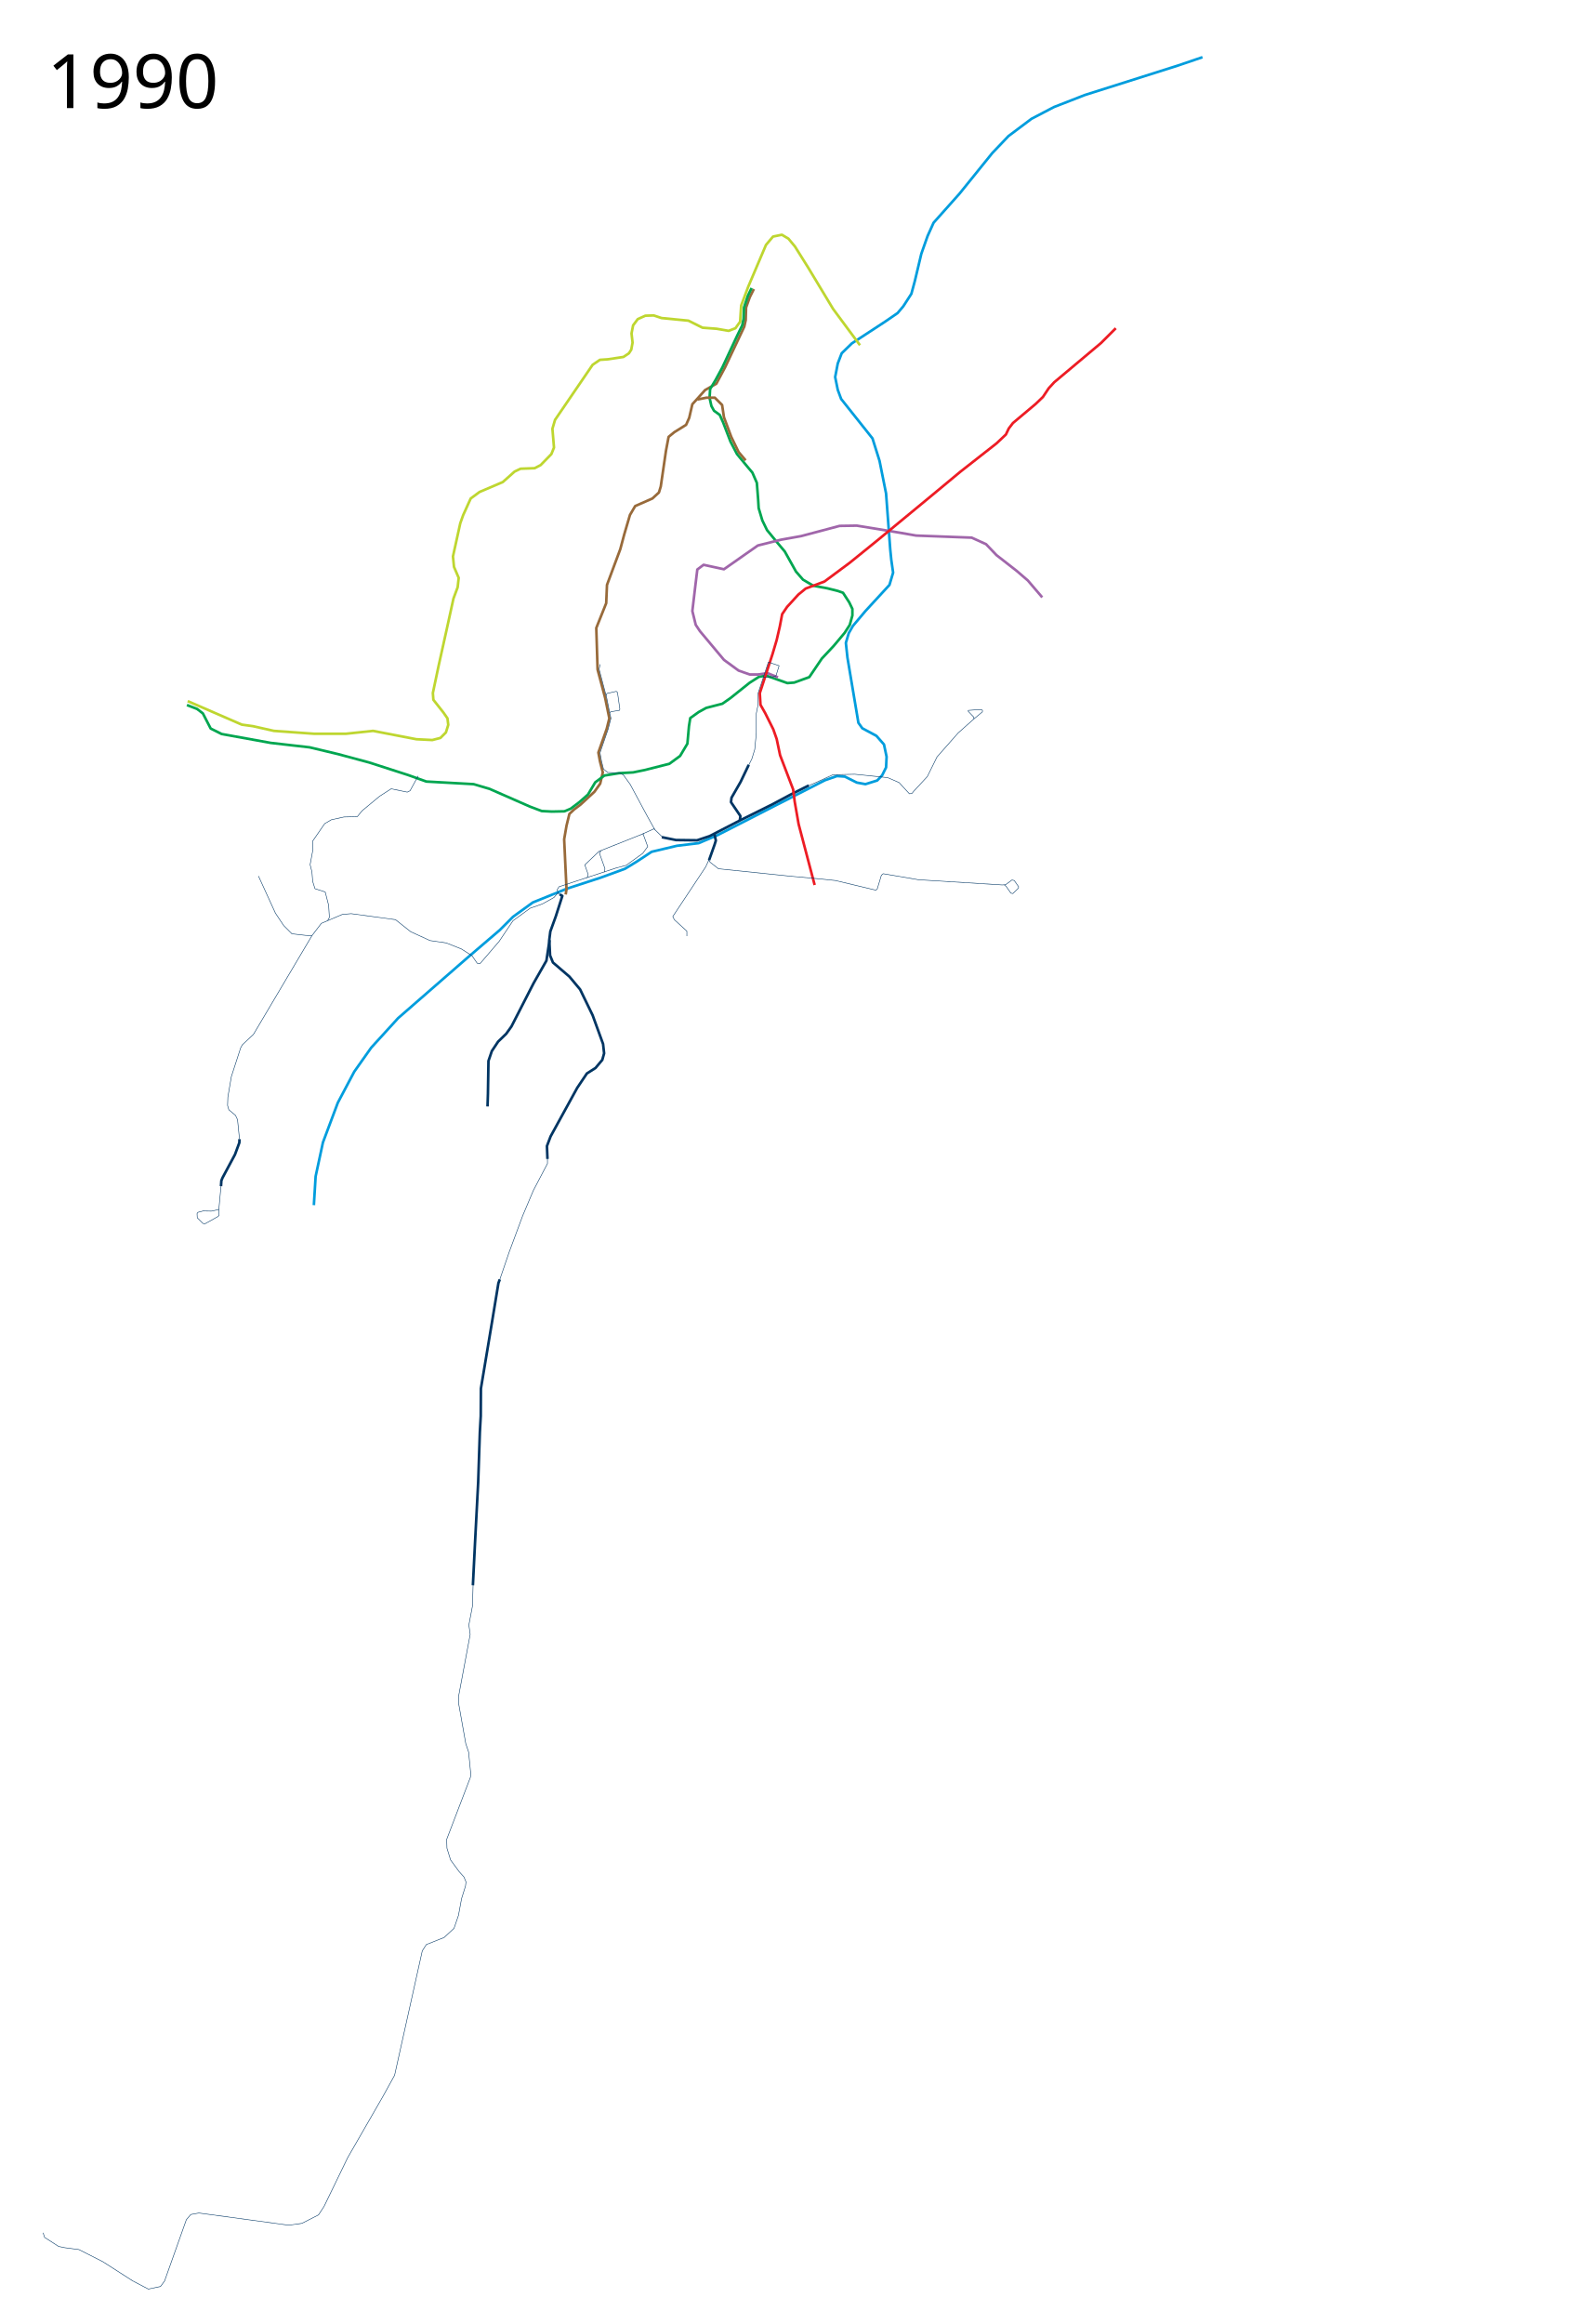
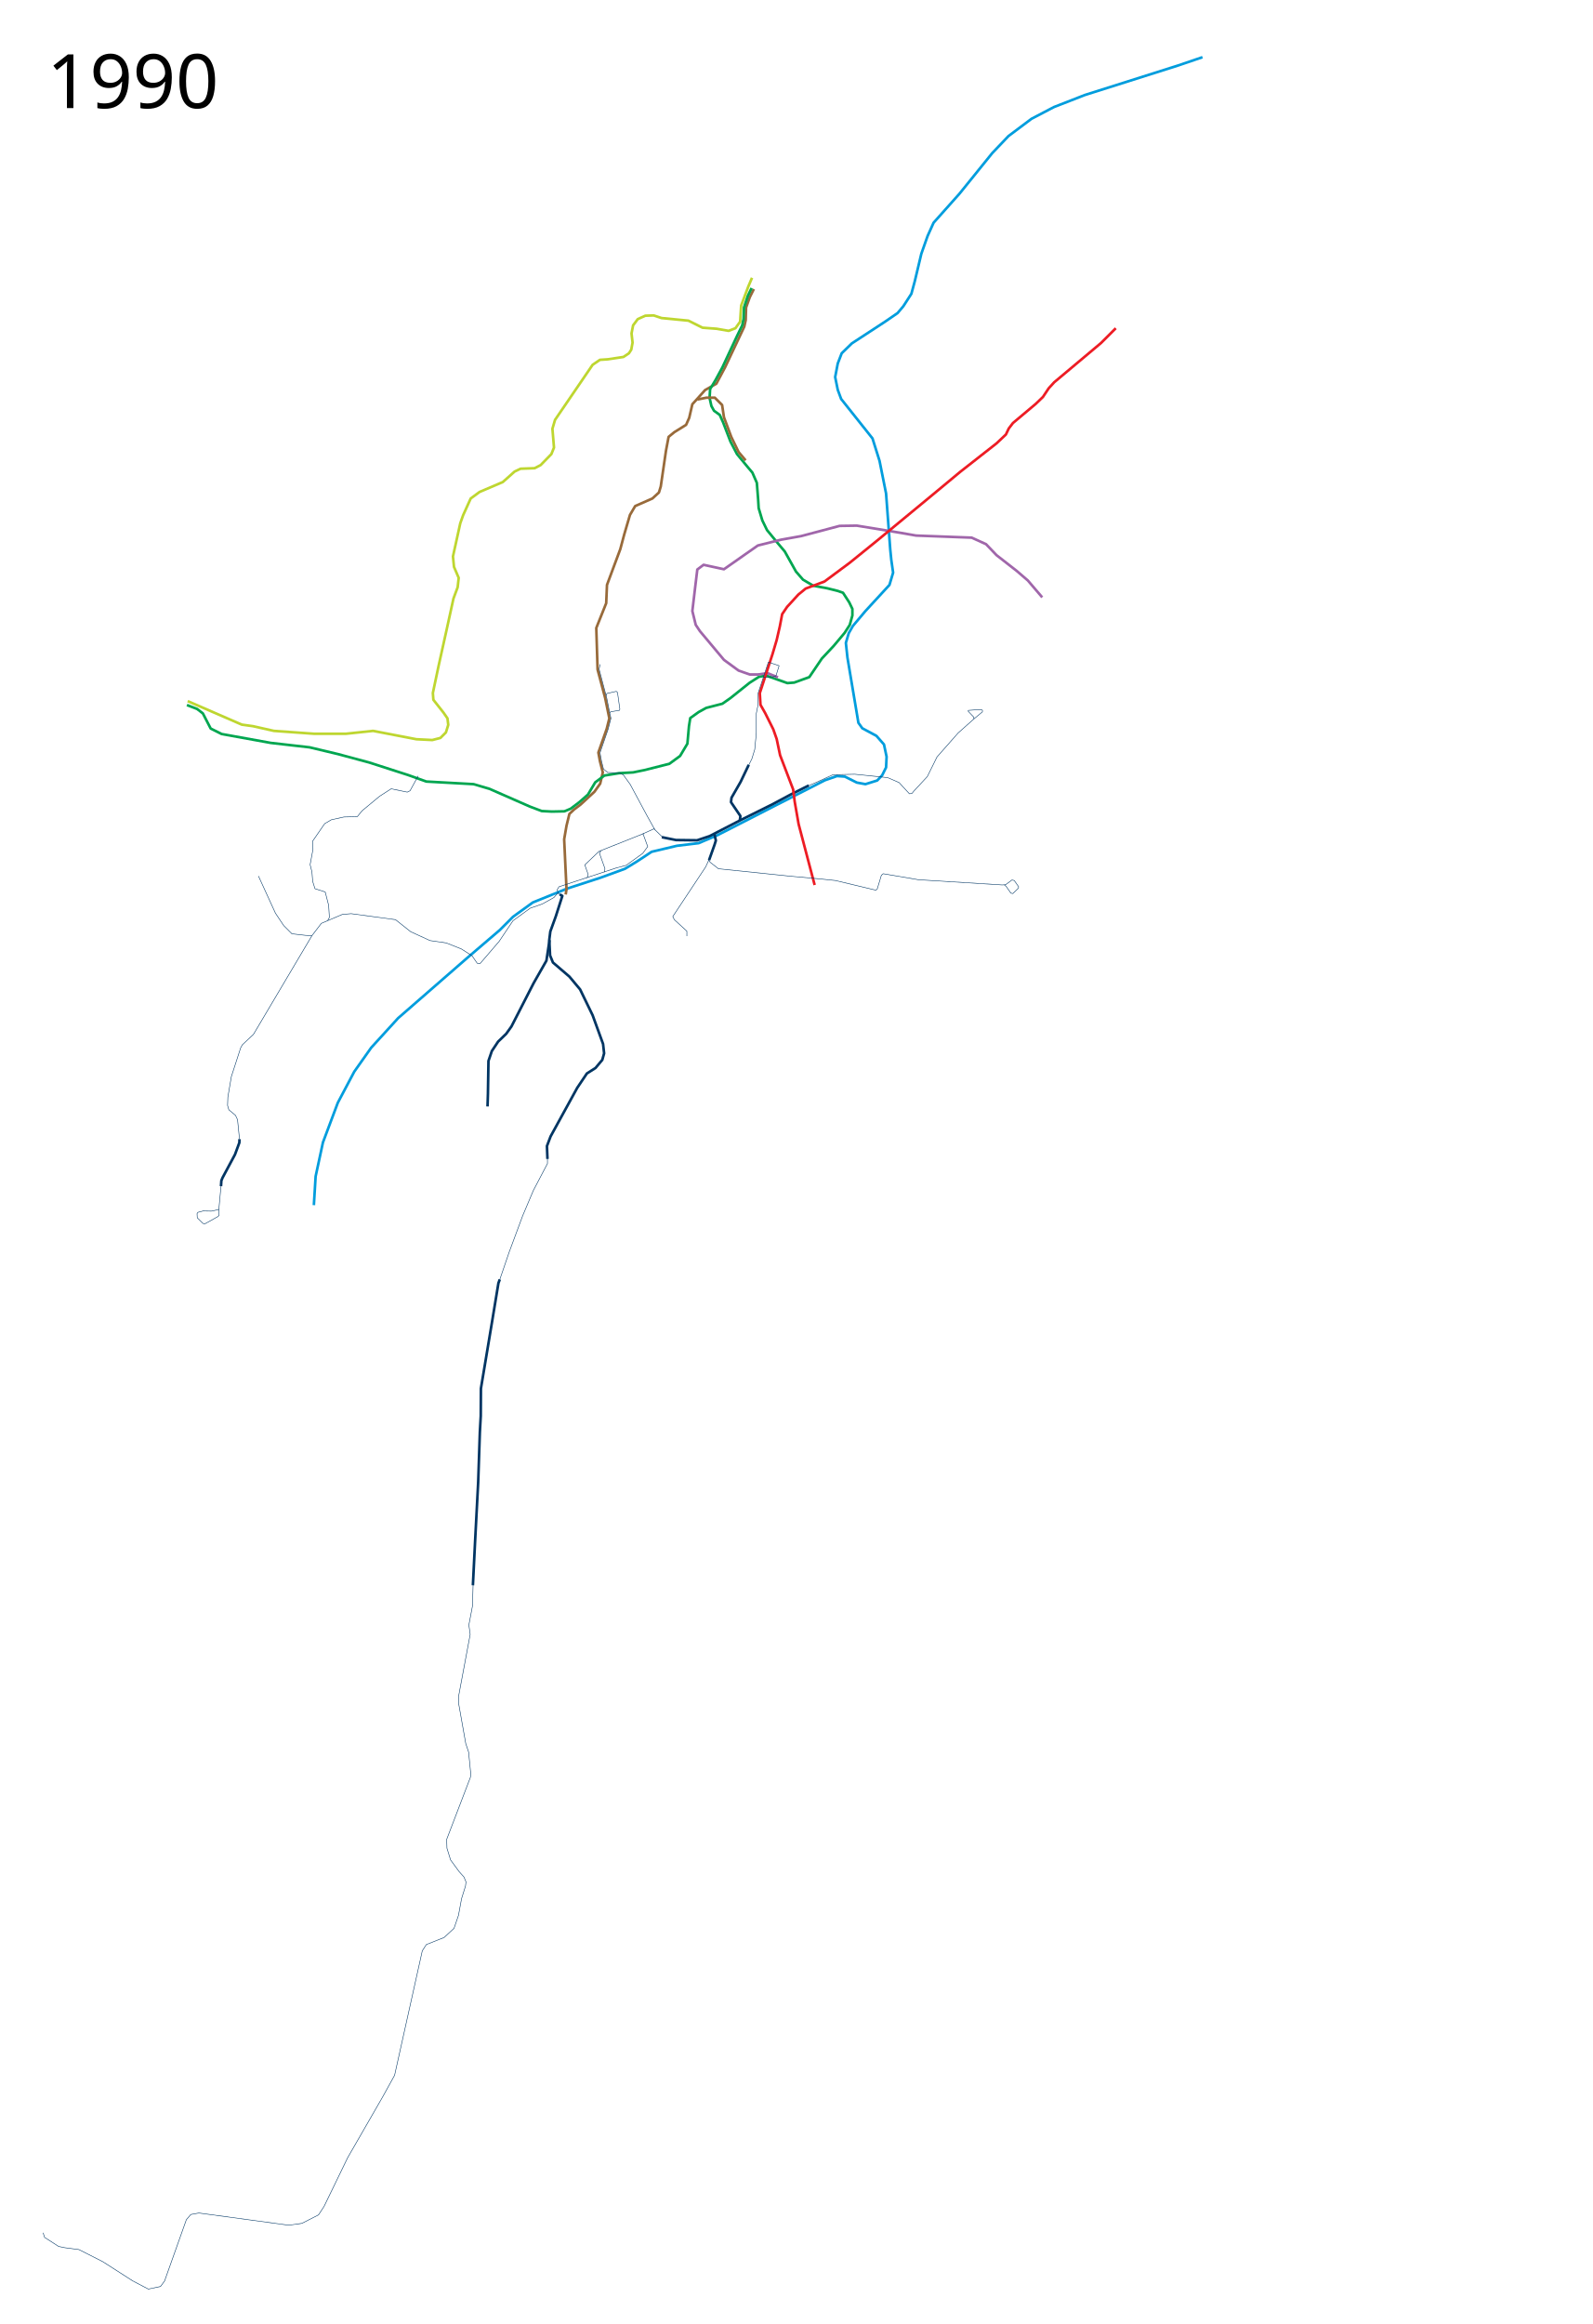
- <svg xmlns="http://www.w3.org/2000/svg" viewBox="-125, -25, 3050, 4450" width="3050" height="4450">
+ <svg xmlns="http://www.w3.org/2000/svg" height="4450" width="3050" viewBox="-125, -25, 3050, 4450">
  <path d="M2178 84.5l-47 16-178.5 56.5-59 23-43 22.5-44 33-31 32.5-63 78-49.5 55.5-11.5 25.5-12 34-12.5 52.5-6.5 24-15.5 24-11 13-24 16.5-63.5 41.5-19.5 19-7.5 19.5-5 26 5 24.5 6.5 17.5 60 75.5 13.5 43L1572 920l8 107 2 20 3.5 24.5-7 23.5-46 50-24 28.5-8 14-5.5 18.5 3 28 21 125 7.5 10.5 27 14.5 14.5 16.5 5 23.5-1 20.5-7.5 15-9.5 10-22.5 7-16.5-3-23-11.5-15-1-23 8-99 50.5-106.5 54.5-36.5 15.5-41.5 5-48.5 11.5-28 18.5-23 14-46.5 17-64.5 21-65.5 26.5-38 27.5L832 1756l-62.5 53.5-132 115L586 1981l-32.5 46-31.5 59.5-28.5 76-14 65-3.383 55.138" fill="none" stroke="#009ddd" stroke-width="5" stroke-linejoin="round" />
-   <path d="M1522 636l-51.5-69.5-47-78-26-41.5-12.5-15-12.5-7.5-17 3.5-13.5 16-34 80-13.5 36-1 15-1 16-9 12.5-13 5-23-4-27-2-27-13.5-51.5-5-15-5-16 .5-14.5 6.5-9 12-3 15.5 2 17.5-2.5 13.5-4.5 7-10.5 7-30 4.5-15 1-14 9.5L938 779l-5 17 3 36-5 12.5-20.5 21-11.5 6-27 1-11.5 5.5-22.5 20-44.5 19-17 12.5-14.5 32-5.5 15.5-14 63.5 2 20 9 21-2 18-8 21.5-13.5 61.5-15 67.5-11 52 1 13 19 24 8 11.5 1.5 12.5-4.5 14.5-10.5 10.5-15.5 4-30.5-1.5-83-16-52 5.5h-61l-77-5.5-40-9-21.5-3-103.5-45" fill="none" stroke="#bed630" stroke-width="5" stroke-linejoin="round" />
+   <path d="M1315.268 506.898L1308 524l-13.5 36-1 15-1 16-9 12.5-13 5-23-4-27-2-27-13.5-51.5-5-15-5-16 .5-14.5 6.5-9 12-3 15.5 2 17.5-2.5 13.5-4.5 7-10.5 7-30 4.5-15 1-14 9.5L938 779l-5 17 3 36-5 12.5-20.5 21-11.5 6-27 1-11.5 5.5-22.5 20-44.5 19-17 12.5-14.5 32-5.5 15.5-14 63.5 2 20 9 21-2 18-8 21.5-13.5 61.5-15 67.5-11 52 1 13 19 24 8 11.5 1.5 12.5-4.5 14.5-10.5 10.5-15.5 4-30.5-1.5-83-16-52 5.5h-61l-77-5.5-40-9-21.5-3-103.5-45" fill="none" stroke="#bed630" stroke-width="5" stroke-linejoin="round" />
  <path d="M958.405 1687.752L960 1677.5l-2.5-52.5-2-43 4.5-26 5.5-22.5 9-8.5 12.5-9.5 26.5-24.5 11-15.5 5-21.5-5.5-21.5-3-16.5 16-45.5 5-20-8-39-14.5-54.5-2.5-79.5 19-47.5 1.5-35 25.5-68.5 7.5-28 11-37.5 10-17 33-14.5L1137 918l3.5-11.5 10-68.5 5-26.5 11-9 22.5-14 6-13.5 6-26 10-11 14.343-16.107 21.586-12.192 16.7-31.305 36.74-77.815 2.829-12.728.707-24.041 7.071-19.8 7.778-15.556" fill="none" stroke="#986a3a" stroke-width="5" stroke-linejoin="round" />
  <path d="M233 1325l19.5 7.5 11 8.5 15 29 21 10.5 94 17 74.5 8.5 54.5 13 59.5 16 74.5 24 35 12.5 90.5 5 30.5 9 77.5 34 22.5 8.5 19.5 1 24-.5 12-5 16.5-12.5 16.5-14.5 14-23.5 17.5-13 28-4.5 27-1.5 22-4.5 47.5-12 20.5-15 14-23.5 3-33.5 2.5-15.5 16-11.5 14.5-8 31-8 15-10.5 37-29.5 18-11.5 13.5-2.5 41 14.5 13-1 29-10.5 24-35.5 22.5-24 21-25 10-15.5 5-18V1141l-6-12.5-12-18.5-10-3.5-20-5-27-5-19.5-11.5-13.5-15.5-21.5-38.5-13.5-16-20.5-25-9-18.5-7-23.5-1-16.5-2.5-32-8.5-19.5-10.5-12.5-19-23-12.5-24-14-36.5-6.5-14.5-11-8-5-9-3.5-15.5 1-17 10.5-17.5 13-24 28.5-61 9.5-19.5 2.5-12 1-22.5 7.5-22.5 7-14.5" fill="none" stroke="#00a650" stroke-width="5" stroke-linejoin="round" />
  <path d="M1365 1272l-20-8-18.5 2.5H1311l-21.5-7.5-28-20.5-46-55-8-12-6.5-26.5 5.5-46.5 4-33 12-9 39 8.5 43.5-30.5 21.5-15 44-11 39-7 41.5-11 32-8.5 33-.5 40 6.5 45 7.5 28.5 5 106.5 4 27.5 12.5 20 21 38.5 30 21.5 18.5 27.538 32.259" fill="none" stroke="#a066aa" stroke-width="5" stroke-linejoin="round" />
  <path d="M1424 1479l-34 17-35.5 19-60.5 30-60 31-24 8-40.5-.5-27-5.5" fill="none" stroke="#003563" stroke-width="5" stroke-linejoin="round" />
  <path d="M1243 1571l3 13.5-2.5 8-10.5 29.5M1292 1545.5l1-8-18-26.5 1-8.5 17.5-30.5 15.5-32.5" fill="none" stroke="#003563" stroke-width="5" stroke-linejoin="round" />
  <path d="M950.5 1690l-5.5-3.5-3-7.5 3.5-6 109.5-36 19-5 32-23 9.5-13-9-24.5 21-9.5 16.5 16" fill="none" stroke="#003563" stroke-width="1px" stroke-linejoin="round" />
  <path d="M1108 1571l-85.5 34-27.5 26 6.5 18.5-2 6.5" fill="none" stroke="#003563" stroke-width="1px" stroke-linejoin="round" />
  <path d="M1026.5 1604l-3.5 4.5 10.5 29.5-.5 7M943.5 1684.5l-7.5 9-22.5 12.5-23 8-33 24-26.5 39.5-36.5 42.5-5.5-.5-10-14.5-20.5-13-29-11.5-31-4.5-37-17-29-23-85-11.5-17 1.5-40 17-18 23.5-12.5-.5-26-3-15.5-15.5-16-24-32.5-71M1234.5 1617.5l-8 17.5-63 95 3 6 24 22v9.5" fill="none" stroke="#003563" stroke-width="1px" stroke-linejoin="round" />
-   <text x="-35.547" y="181.961" style="line-height:125%;-inkscape-font-specification:Sans" font-size="144px" font-weight="400" letter-spacing="0" word-spacing="0" font-family="Sans">
-     <tspan x="-35.547" y="181.961">1990</tspan>
+   <text style="line-height:125%;-inkscape-font-specification:Sans" y="181.961" x="-35.547" font-size="144px" font-weight="400" letter-spacing="0" word-spacing="0" font-family="Sans">
+     <tspan y="181.961" x="-35.547">1990</tspan>
  </text>
  <path d="M808.726 2093.653L809.5 2069l1-62.5 6.5-19 12-18 15.5-15 10-14 42.5-83 24.5-43 6-39.5" fill="none" stroke="#003563" stroke-width="5" stroke-linejoin="round" />
  <path d="M1210.5 740l17.5-3.5h16l14 14 3.5 23.5 14 37.5 14 29 13.5 16" fill="none" stroke="#986a3a" stroke-width="5" stroke-linejoin="round" />
  <path d="M923.5 2193.091v9.91l-27 51.5L876 2303l-26 70-20.5 60-6.5 41.5-26.61 158.301-.655 54.36L788 2864l-6.5 129.5-1 36.5v17l-7.5 39.5 2.5 18-22 117.5v15.5l13.5 76 5.5 16.5 4 40.5-.5 7.5-45.5 119 .5 17 7 22.5 16.5 22.5 9 10 4 9.5-1 8-7.5 24-5.932 32.055-8.485 24.749-19.092 17.677-33.94 13.435-7.78 12.021-53.032 238.295-22.628 41.012-67.175 116.673-45.255 93.338-10.606 16.263-31.82 16.264-25.456 3.535-171.827-23.334-15.556 2.828-8.485 9.9-41.72 117.38-7.778 10.606-23.334 4.95-29.699-15.556-57.275-36.77-45.962-23.334-26.87-3.536-12.021-2.475-26.87-17.324-2.829-8.839" fill="none" stroke="#003563" stroke-linejoin="round" />
  <path d="M947 1687.5l5 3-12.5 39-10.5 29-2 16 1.5 30 5.5 13.5 31.5 27 20.5 24.5 24 49.5 20 55 2 18-3.5 12.5-13 15.5-16.5 10.5-18.5 27.5-51 93-7 18.5 1 24.652" fill="none" stroke="#003563" stroke-width="5" stroke-linejoin="round" />
  <path d="M1035.782 1306.901l1.59-4.004 17.971-4.107 2.277 2.044 4.516 32.018-.616 2.258-16.996 2.801-1.444 2.147" fill="none" stroke="#003563" stroke-width="1px" stroke-linejoin="round" />
  <path d="M780.702 3010.451l4.34-86.798 5.786-110.812 3.183-95.19 1.736-31.246.29-52.658 21.699-129.908 11.862-72.043 2.604-6.943M298.248 2246.337l.724-10.705 2.17-5.352 23.87-44.557 8.39-22.712.29-6.8" fill="none" stroke="#003563" stroke-width="5" stroke-linejoin="round" />
  <path d="M298.248 2246.337l-4.05 43.978.434 11.573-2.025 2.46-25.172 14.032-3.616-.723-10.995-10.85-.434-7.957 1.591-2.459 9.982-2.604 15.913.29 12.875-2.75 1.592-1.301M333.691 2156.212l-3.761-37.179-3.906-8.39-12.73-10.56-2.46-8.391.579-15.913 6.654-39.204 17.794-54.972 3.327-6.076 21.266-19.964L472.5 1766.5M502.658 1737.555l3.183-5.93-1.447-23.147-6.51-25.46-19.674-6.366-4.34-13.888-1.446-18.227-3.472-13.888 5.497-29.656-1.013-14.9 23.436-33.996 12.73-7.378 24.159-5.353 25.46-.579 9.404-11.428 33.273-27.63 22.278-14.322 30.813 6.365 5.353-2.604 15.479-28.354" fill="none" stroke="#003563" stroke-linejoin="round" />
  <path d="M2012 603.5l-28 28-43.5 36.5-46.5 39-10.5 11.5-11 16.5-14 13.5L1815 785l-8 10.5-5.5 11.5-18 17-69.5 54.5-53 44-106 87.5-52.5 42.5-48.5 36-36 13.5-14 11.5-21.5 23.5-9.5 14-4.5 23.5-6 26-8 27-24.33 74.728 1.33 22.364 9 15.908 15.5 31 6.5 18.5 6.5 31 25 65.5 3 23.5 7.5 43 30.736 116.617" fill="none" stroke="#ed1c24" stroke-width="5" stroke-linejoin="round" />
  <path d="M1129 1563.5l-14.5-26-32.5-60.5-13-18-6.651-3.802-23.485-1.084-8.036-6.563-3.794-15.14-2.887-15.922 15.49-44.888 5.475-21.244-2.469-10.872-5.445-27.32-14.804-55.852 1.958-9.245M1308 1442l7-14 5.5-18 3-31.5V1341l3.5-17.5.023-21.512 10.068-30.499 9.49-28.65 7.92 2.66 12.654 4.2-6.11 19.677-5.545 1.624-18.41.49M1421 1480.5l16.871-7.225 32.321-14.82 41.808-.955 63 6.5 22 9.5 19.707 21.47 4.918-.708L1625 1490l26-28 18.5-37.5 40.5-46 31.5-28 15.015-12.382.079-3.159-3.002-1.453-23.943 1.723-.58 1.452 11.03 11.61v4.064M1798.5 1669.5l3.397 2.522 9.069 13.103 3.772.898 10.318-9.91.879-3.105L1817.5 1661l-4.455-.966L1801 1669l-6.5.5-160.5-10-67.5-11.5-3.5 3-8 26.5-2.5 2-77.5-18.5-29-3-55-5-140-14.5-16-12.5-3-5" fill="none" stroke="#003563" stroke-width="1px" stroke-linejoin="round" />
</svg>
